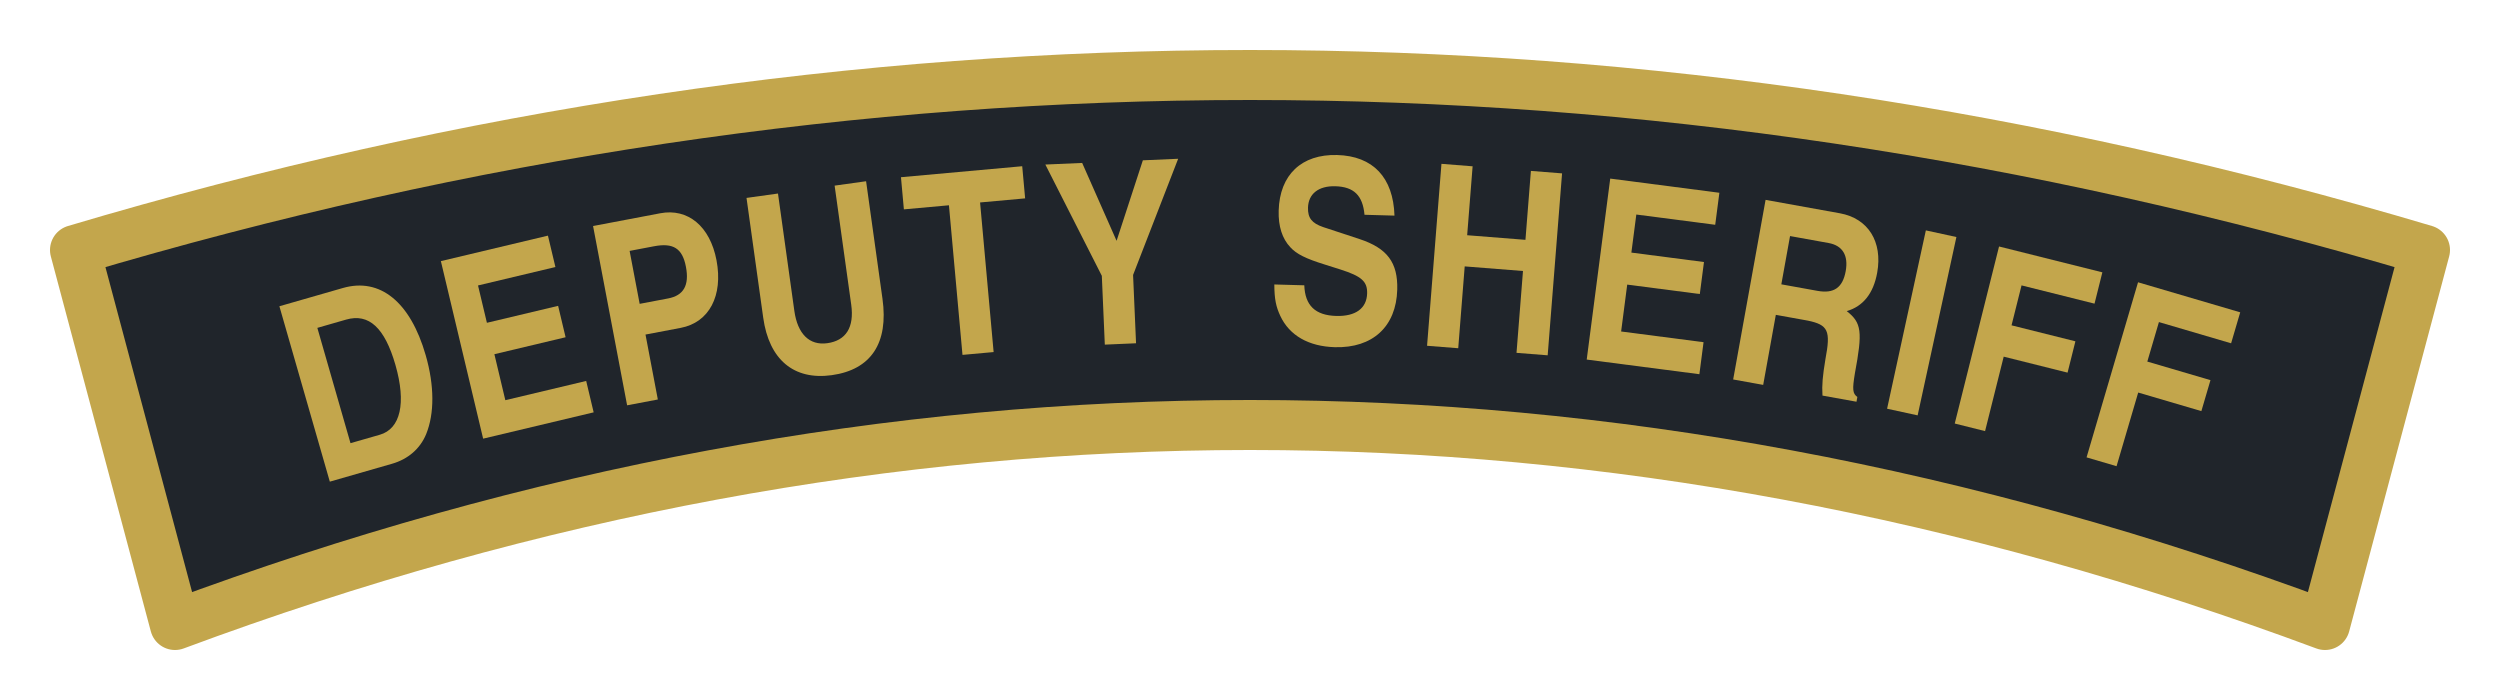
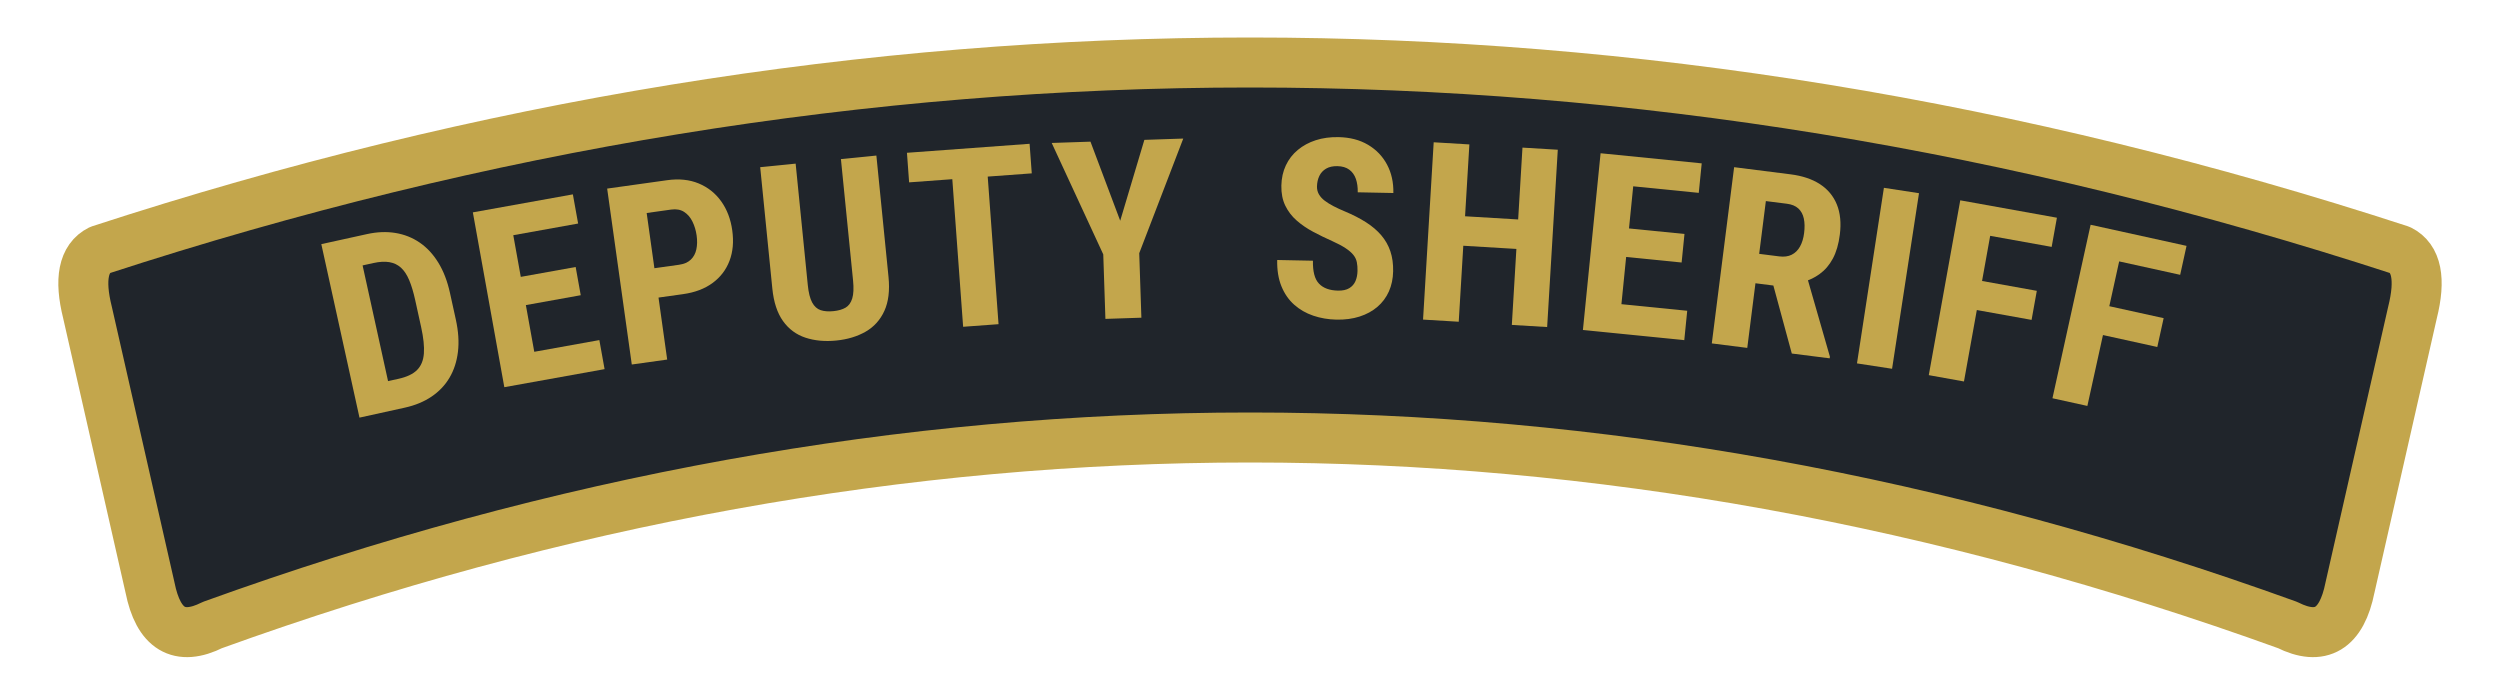
<svg xmlns="http://www.w3.org/2000/svg" viewBox="0 0 100 28" role="img">
  <g data-master-id="bc-detached-rocker-single-v1" data-master-geometry-hash="7942fe030de2ceecf28a65bcb0057f52848ed22d991e13871683d883df1d5149">
-     <path d="M3 10 Q50 -4 97 10 L93 25 Q50 9 7 25 Z" fill="#20252b" stroke="#c3a64c" stroke-width="2" stroke-linejoin="round" stroke-linecap="round" data-component="shared-rocker-border" />
+     <path d="M4 10 Q50 -5 96 10 Q97 10.5 96.5 12.5 L94 23.5 Q93.5 26 91.5 25 Q50 10 8.5 25 Q6.5 26 6 23.5 L3.5 12.5 Q3 10.5 4 10 Z" fill="#20252b" stroke="#c3a64c" stroke-width="2" stroke-linejoin="round" stroke-linecap="round" data-component="shared-rocker-border" />
  </g>
  <g data-alignment="glyph-ink-centered-in-curved-band" transform="translate(0 1.646252)">
    <g data-caption="DEPUTY SHERIFF">
-       <path d="M62 0H317C382 0 439 26 478 75C532 144 562 249 562 374C562 592 474 718 322 718H62ZM182 595H300C393 595 437 522 437 370C437 214 387 123 302 123H182Z" fill="#c3a64c" transform="translate(15.47917 16.96241) rotate(-16.04007) scale(0.01016713 -0.01016713) translate(-296 0)" />
-       <path d="M495 718H62V0H509V127H182V313H470V440H182V591H495Z" fill="#c3a64c" transform="translate(21.41721 15.40204) rotate(-13.38995) scale(0.01016713 -0.01016713) translate(-273.5 0)" />
-       <path d="M185 260H326C440 260 514 353 514 495C514 631 442 718 331 718H62V0H185ZM185 383V595H283C360 595 391 566 391 492C391 418 361 383 299 383Z" fill="#c3a64c" transform="translate(27.19727 14.16523) rotate(-10.75298) scale(0.01016713 -0.01016713) translate(-273.5 0)" />
-       <path d="M534 718H409V245C409 155 369 108 295 108C224 108 184 160 184 252V718H59V242C59 76 144 -19 295 -19C451 -19 534 75 534 251Z" fill="#c3a64c" transform="translate(33.25523 13.16759) rotate(-7.93908) scale(0.01016713 -0.01016713) translate(-296 0)" />
-       <path d="M312 591H490V718H11V591H189V0H312Z" fill="#c3a64c" transform="translate(39.12231 12.49273) rotate(-5.17649) scale(0.01016713 -0.01016713) translate(-250.5 0)" />
-       <path d="M338 269 535 718H396L279 406L157 718H12L215 271V0H338Z" fill="#c3a64c" transform="translate(44.78667 12.11318) rotate(-2.48614) scale(0.01016713 -0.01016713) translate(-273.5 0)" />
-       <path d="M32 221C34 163 41 134 59 98C97 22 174 -19 277 -19C426 -19 516 69 516 214C516 321 472 376 362 409L218 452C173 466 156 486 156 527C156 581 195 614 261 614C334 614 370 581 379 505H497C488 655 406 737 265 737C125 737 41 653 41 512C41 450 58 402 91 369C116 343 153 326 228 305L291 287C374 263 398 243 398 196C398 137 355 104 279 104C196 104 155 142 150 221Z" fill="#c3a64c" transform="translate(53.36411 12.04713) rotate(1.60487) scale(0.01016713 -0.01016713) translate(-273.5 0)" />
-       <path d="M411 323V0H534V718H411V446H181V718H58V0H181V323Z" fill="#c3a64c" transform="translate(59.49485 12.37541) rotate(4.52135) scale(0.01016713 -0.01016713) translate(-296 0)" />
-       <path d="M495 718H62V0H509V127H182V313H470V440H182V591H495Z" fill="#c3a64c" transform="translate(65.60113 13.01355) rotate(7.40308) scale(0.01016713 -0.01016713) translate(-273.5 0)" />
-       <path d="M62 0H182V280H309C392 278 406 257 405 144C406 76 409 41 419 0H555V19C534 29 530 45 529 108C530 276 520 309 454 344C514 374 545 431 545 514C545 638 472 718 359 718H62ZM182 402V595H336C392 595 422 561 422 498C422 432 392 402 327 402Z" fill="#c3a64c" transform="translate(71.66806 13.95511) rotate(10.22949) scale(0.01016713 -0.01016713) translate(-296 0)" />
-       <path d="M175 718H52V0H175Z" fill="#c3a64c" transform="translate(76.09953 14.83659) rotate(12.26343) scale(0.01016713 -0.01016713) translate(-114 0)" />
-       <path d="M185 302H444V429H185V591H481V718H62V0H185Z" fill="#c3a64c" transform="translate(80.04877 15.75996) rotate(14.05013) scale(0.01016713 -0.01016713) translate(-250.5 0)" />
-       <path d="M185 302H444V429H185V591H481V718H62V0H185Z" fill="#c3a64c" transform="translate(85.30112 17.18928) rotate(16.38339) scale(0.01016713 -0.01016713) translate(-250.5 0)" />
+       <path d="M498 0L498 0L118 0L118 1456L502 1456Q628 1456 731 1415Q834 1374 908 1295.5Q982 1217 1022 1102Q1062 987 1062 840L1062 840L1062 615Q1062 467 1022 353Q982 239 908.5 160.5Q835 82 731 41Q627 0 498 0ZM411 1213L411 242L498 242Q604 242 663 280Q722 318 746.5 400Q771 482 771 615L771 615L771 842Q771 943 758 1013.5Q745 1084 714 1127.5Q683 1171 631 1192Q579 1213 502 1213L502 1213L411 1213Z" fill="#c3a64c" transform="translate(16.5741 14.57592) rotate(-12.40742) scale(0.00488 -0.00488) translate(-578.5 0)" />
+       <path d="M411 242L953 242L953 0L118 0L118 1456L951 1456L951 1213L411 1213L411 866L868 866L868 631L411 631L411 242Z" fill="#c3a64c" transform="translate(22.01942 13.50873) rotate(-10.20397) scale(0.00488 -0.00488) translate(-502.5 0)" />
+       <path d="M614 513L614 513L411 513L411 0L118 0L118 1456L614 1456Q761 1456 866.5 1394Q972 1332 1029 1223.5Q1086 1115 1086 975L1086 975Q1086 834 1029 730.5Q972 627 866.5 570Q761 513 614 513ZM411 1213L411 756L614 756Q677 756 716 784Q755 812 773 861.5Q791 911 791 973L791 973Q791 1036 773 1091Q755 1146 716 1179.5Q677 1213 614 1213L614 1213L411 1213Z" fill="#c3a64c" transform="translate(27.51399 12.62026) rotate(-7.96961) scale(0.00488 -0.00488) translate(-582 0)" />
+       <path d="M772 456L772 1456L1064 1456L1064 456Q1064 288 1002.5 182.5Q941 77 833 28.5Q725 -20 586 -20L586 -20Q446 -20 337 28.5Q228 77 167.5 182.5Q107 288 107 456L107 456L107 1456L399 1456L399 456Q399 361 420.5 310Q442 259 483.5 240.5Q525 222 586 222L586 222Q648 222 688.5 240.5Q729 259 750.5 310Q772 361 772 456L772 456Z" fill="#c3a64c" transform="translate(33.43353 11.87887) rotate(-5.71059) scale(0.00488 -0.00488) translate(-584.5 0)" />
+       <path d="M52 1456L1060 1456L1060 1213L698 1213L698 0L407 0L407 1213L52 1213L52 1456Z" fill="#c3a64c" transform="translate(39.24805 11.37181) rotate(-4.19418) scale(0.00488 -0.00488) translate(-555.5 0)" />
+       <path d="M16 1456L334 1456L556 800L776 1456L1095 1456L703 529L703 0L408 0L408 529L16 1456Z" fill="#c3a64c" transform="translate(44.93598 11.08547) rotate(-1.90915) scale(0.00488 -0.00488) translate(-555.5 0)" />
+       <path d="M734 383L734 383Q734 422 727 454Q720 486 697.5 513Q675 540 632.5 567Q590 594 522 623L522 623Q441 657 365 695.5Q289 734 228 785Q167 836 131.5 905.5Q96 975 96 1069L96 1069Q96 1161 129.5 1236Q163 1311 225 1364.5Q287 1418 370.5 1447Q454 1476 557 1476L557 1476Q697 1476 799.5 1418Q902 1360 958.5 1259Q1015 1158 1015 1027L1015 1027L723 1027Q723 1089 705.5 1136.5Q688 1184 650 1211Q612 1238 552 1238L552 1238Q496 1238 459.5 1215.5Q423 1193 405.5 1154.5Q388 1116 388 1068L388 1068Q388 1032 405.5 1003.5Q423 975 454 952.5Q485 930 527.5 909Q570 888 621 868L621 868Q720 829 796 782.5Q872 736 923 678.5Q974 621 1000 549Q1026 477 1026 385L1026 385Q1026 294 994.5 219.5Q963 145 903 91.5Q843 38 758.5 9Q674 -20 570 -20L570 -20Q469 -20 379 8.5Q289 37 220.5 95.5Q152 154 113 244.5Q74 335 74 459L74 459L367 459Q367 393 380 346.5Q393 300 420 272.5Q447 245 486.5 231.5Q526 218 577 218L577 218Q635 218 669.5 240Q704 262 719 299Q734 336 734 383Z" fill="#c3a64c" transform="translate(53.37756 11.03977) rotate(1.14576) scale(0.00488 -0.00488) translate(-552.5 0)" />
+       <path d="M118 1456L411 1456L411 866L847 866L847 1456L1137 1456L1137 0L847 0L847 624L411 624L411 0L118 0L118 1456Z" fill="#c3a64c" transform="translate(59.40889 11.28676) rotate(3.43363) scale(0.00488 -0.00488) translate(-628.5 0)" />
+       <path d="M411 242L953 242L953 0L118 0L118 1456L951 1456L951 1213L411 1213L411 866L868 866L868 631L411 631L411 242Z" fill="#c3a64c" transform="translate(65.1837 11.74059) rotate(5.71059) scale(0.00488 -0.00488) translate(-502.5 0)" />
+       <path d="M119 0L119 1456L586 1456Q732 1456 835 1406Q938 1356 993 1258Q1048 1160 1048 1016L1048 1016Q1048 898 1016 814.5Q984 731 925 676L925 676Q886 639 836 612L836 612L1093 14L1093 0L780 0L560 534L412 534L412 0L119 0ZM412 1213L412 777L578 777Q638 777 677.5 803.5Q717 830 736.5 878.5Q756 927 756 992L756 992Q756 1061 738.5 1110.5Q721 1160 683.5 1186.5Q646 1213 586 1213L586 1213L412 1213Z" fill="#c3a64c" transform="translate(70.63857 12.36422) rotate(7.21902) scale(0.00488 -0.00488) translate(-566.5 0)" />
+       <path d="M131 1456L422 1456L422 0L131 0L131 1456Z" fill="#c3a64c" transform="translate(74.9812 12.99712) rotate(8.71746) scale(0.00488 -0.00488) translate(-276.5 0)" />
+       <path d="M411 837L867 837L867 595L411 595L411 0L118 0L118 1456L923 1456L923 1213L411 1213L411 837Z" fill="#c3a64c" transform="translate(78.92603 13.67891) rotate(10.20397) scale(0.00488 -0.00488) translate(-487.5 0)" />
+       <path d="M411 837L867 837L867 595L411 595L411 0L118 0L118 1456L923 1456L923 1213L411 1213L411 837Z" fill="#c3a64c" transform="translate(83.85929 14.67127) rotate(12.40742) scale(0.00488 -0.00488) translate(-487.5 0)" />
    </g>
  </g>
</svg>
